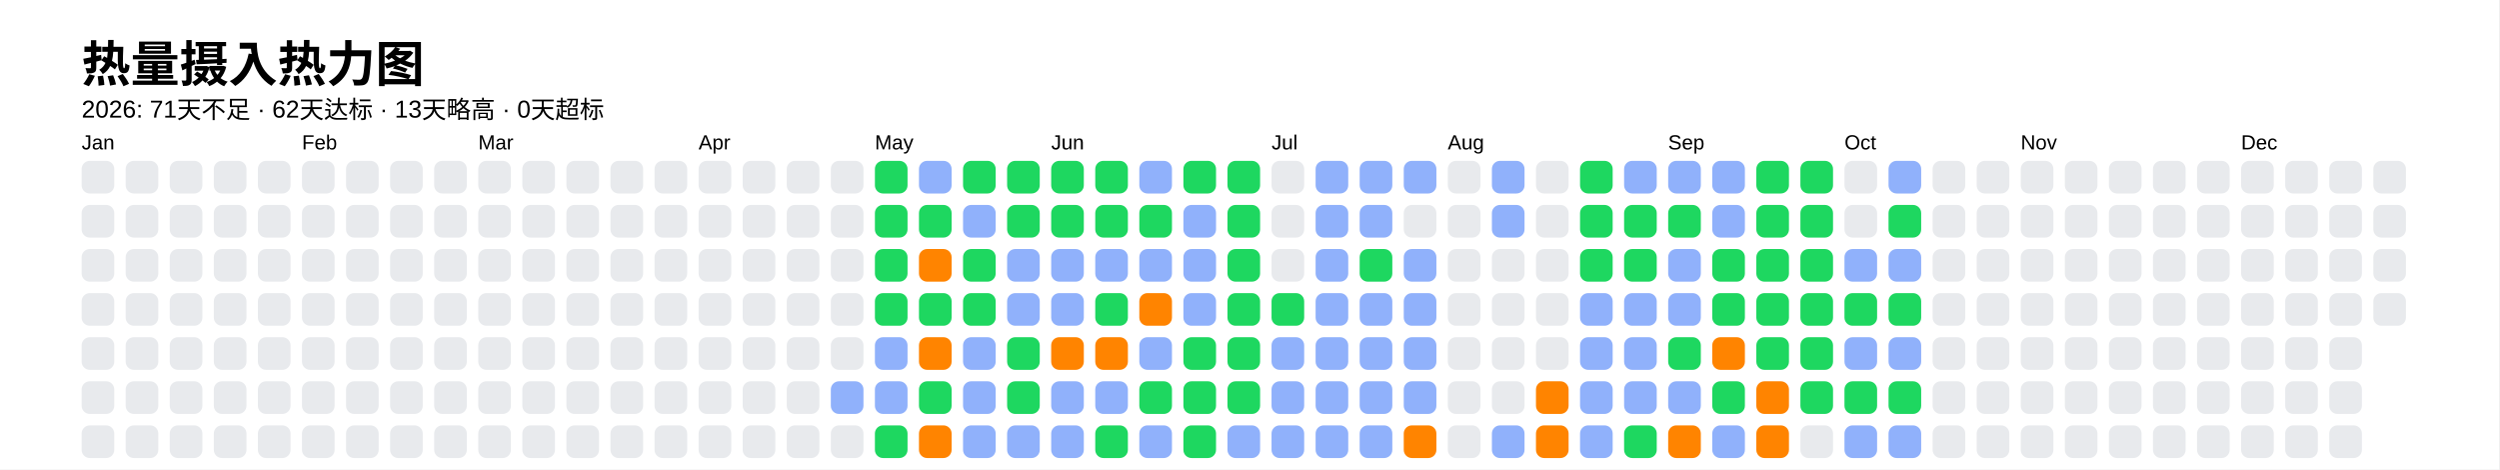
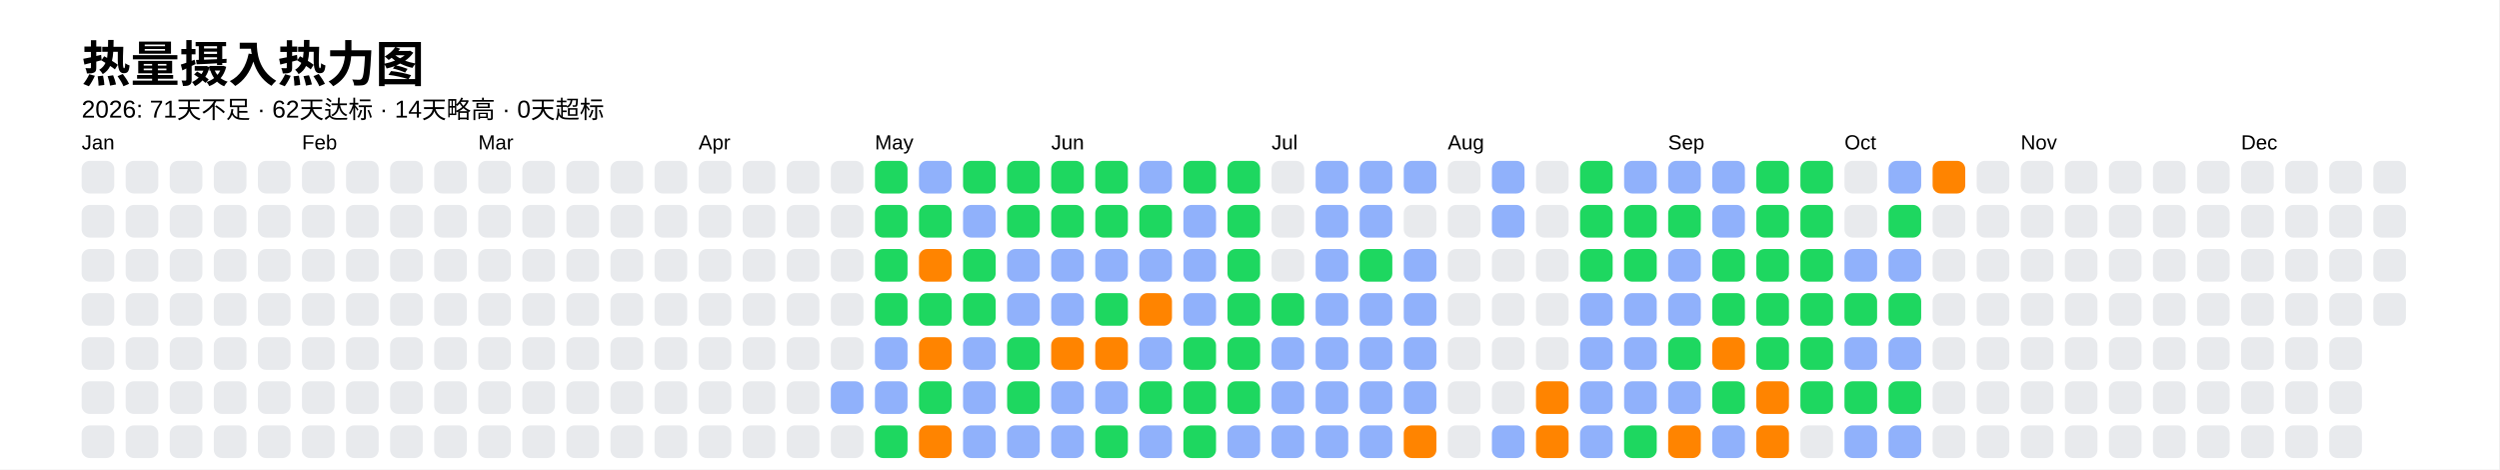
<svg xmlns="http://www.w3.org/2000/svg" style="background-color:white;" baseProfile="full" height="57.5mm" version="1.1" viewBox="0,0,306.2,57.5" width="306.2mm">
  <defs />
  <rect fill="#FFFFFF" height="57.5" width="306.2" x="0" y="0" />
  <text fill="#000000" style="font-size:6px; font-family:Arial; font-weight:bold;" x="10" y="10">热量摄入热力图</text>
-   <text fill="#000000" style="font-size:3px; font-family:Arial;" x="10" y="14.4">2026: 71天不足 · 62天达标 · 13天略高 · 0天超标</text>
+   <text fill="#000000" style="font-size:3px; font-family:Arial;" x="10" y="14.4">2026: 71天不足 · 62天达标 · 14天略高 · 0天超标</text>
  <text fill="#000000" style="font-size:2.5px; font-family:Arial" x="10" y="18.3">Jan</text>
  <rect fill="#E8EAED" height="4" rx="1" ry="1" width="4" x="10" y="19.7" />
  <rect fill="#E8EAED" height="4" rx="1" ry="1" width="4" x="10" y="25.1" />
  <rect fill="#E8EAED" height="4" rx="1" ry="1" width="4" x="10" y="30.5" />
  <rect fill="#E8EAED" height="4" rx="1" ry="1" width="4" x="10" y="35.9" />
  <rect fill="#E8EAED" height="4" rx="1" ry="1" width="4" x="10" y="41.3" />
  <rect fill="#E8EAED" height="4" rx="1" ry="1" width="4" x="10" y="46.7" />
  <rect fill="#E8EAED" height="4" rx="1" ry="1" width="4" x="10" y="52.1" />
  <rect fill="#E8EAED" height="4" rx="1" ry="1" width="4" x="15.4" y="19.7" />
  <rect fill="#E8EAED" height="4" rx="1" ry="1" width="4" x="15.4" y="25.1" />
  <rect fill="#E8EAED" height="4" rx="1" ry="1" width="4" x="15.4" y="30.5" />
  <rect fill="#E8EAED" height="4" rx="1" ry="1" width="4" x="15.4" y="35.9" />
  <rect fill="#E8EAED" height="4" rx="1" ry="1" width="4" x="15.4" y="41.3" />
  <rect fill="#E8EAED" height="4" rx="1" ry="1" width="4" x="15.4" y="46.7" />
  <rect fill="#E8EAED" height="4" rx="1" ry="1" width="4" x="15.4" y="52.1" />
  <rect fill="#E8EAED" height="4" rx="1" ry="1" width="4" x="20.8" y="19.7" />
  <rect fill="#E8EAED" height="4" rx="1" ry="1" width="4" x="20.8" y="25.1" />
  <rect fill="#E8EAED" height="4" rx="1" ry="1" width="4" x="20.8" y="30.5" />
  <rect fill="#E8EAED" height="4" rx="1" ry="1" width="4" x="20.8" y="35.9" />
  <rect fill="#E8EAED" height="4" rx="1" ry="1" width="4" x="20.8" y="41.3" />
  <rect fill="#E8EAED" height="4" rx="1" ry="1" width="4" x="20.8" y="46.7" />
  <rect fill="#E8EAED" height="4" rx="1" ry="1" width="4" x="20.8" y="52.1" />
  <rect fill="#E8EAED" height="4" rx="1" ry="1" width="4" x="26.2" y="19.7" />
  <rect fill="#E8EAED" height="4" rx="1" ry="1" width="4" x="26.2" y="25.1" />
  <rect fill="#E8EAED" height="4" rx="1" ry="1" width="4" x="26.2" y="30.5" />
  <rect fill="#E8EAED" height="4" rx="1" ry="1" width="4" x="26.2" y="35.9" />
  <rect fill="#E8EAED" height="4" rx="1" ry="1" width="4" x="26.2" y="41.3" />
  <rect fill="#E8EAED" height="4" rx="1" ry="1" width="4" x="26.2" y="46.7" />
  <rect fill="#E8EAED" height="4" rx="1" ry="1" width="4" x="26.2" y="52.1" />
  <rect fill="#E8EAED" height="4" rx="1" ry="1" width="4" x="31.6" y="19.7" />
  <rect fill="#E8EAED" height="4" rx="1" ry="1" width="4" x="31.6" y="25.1" />
  <rect fill="#E8EAED" height="4" rx="1" ry="1" width="4" x="31.6" y="30.5" />
  <rect fill="#E8EAED" height="4" rx="1" ry="1" width="4" x="31.6" y="35.9" />
  <rect fill="#E8EAED" height="4" rx="1" ry="1" width="4" x="31.6" y="41.3" />
  <rect fill="#E8EAED" height="4" rx="1" ry="1" width="4" x="31.6" y="46.7" />
  <rect fill="#E8EAED" height="4" rx="1" ry="1" width="4" x="31.6" y="52.1" />
  <text fill="#000000" style="font-size:2.5px; font-family:Arial" x="37.0" y="18.3">Feb</text>
  <rect fill="#E8EAED" height="4" rx="1" ry="1" width="4" x="37.0" y="19.7" />
  <rect fill="#E8EAED" height="4" rx="1" ry="1" width="4" x="37.0" y="25.1" />
  <rect fill="#E8EAED" height="4" rx="1" ry="1" width="4" x="37.0" y="30.5" />
  <rect fill="#E8EAED" height="4" rx="1" ry="1" width="4" x="37.0" y="35.9" />
  <rect fill="#E8EAED" height="4" rx="1" ry="1" width="4" x="37.0" y="41.3" />
  <rect fill="#E8EAED" height="4" rx="1" ry="1" width="4" x="37.0" y="46.7" />
  <rect fill="#E8EAED" height="4" rx="1" ry="1" width="4" x="37.0" y="52.1" />
  <rect fill="#E8EAED" height="4" rx="1" ry="1" width="4" x="42.4" y="19.7" />
  <rect fill="#E8EAED" height="4" rx="1" ry="1" width="4" x="42.4" y="25.1" />
  <rect fill="#E8EAED" height="4" rx="1" ry="1" width="4" x="42.4" y="30.5" />
  <rect fill="#E8EAED" height="4" rx="1" ry="1" width="4" x="42.4" y="35.9" />
  <rect fill="#E8EAED" height="4" rx="1" ry="1" width="4" x="42.4" y="41.3" />
  <rect fill="#E8EAED" height="4" rx="1" ry="1" width="4" x="42.4" y="46.7" />
  <rect fill="#E8EAED" height="4" rx="1" ry="1" width="4" x="42.4" y="52.1" />
  <rect fill="#E8EAED" height="4" rx="1" ry="1" width="4" x="47.8" y="19.7" />
  <rect fill="#E8EAED" height="4" rx="1" ry="1" width="4" x="47.8" y="25.1" />
  <rect fill="#E8EAED" height="4" rx="1" ry="1" width="4" x="47.8" y="30.5" />
  <rect fill="#E8EAED" height="4" rx="1" ry="1" width="4" x="47.8" y="35.9" />
  <rect fill="#E8EAED" height="4" rx="1" ry="1" width="4" x="47.8" y="41.3" />
  <rect fill="#E8EAED" height="4" rx="1" ry="1" width="4" x="47.8" y="46.7" />
  <rect fill="#E8EAED" height="4" rx="1" ry="1" width="4" x="47.8" y="52.1" />
  <rect fill="#E8EAED" height="4" rx="1" ry="1" width="4" x="53.2" y="19.7" />
  <rect fill="#E8EAED" height="4" rx="1" ry="1" width="4" x="53.2" y="25.1" />
  <rect fill="#E8EAED" height="4" rx="1" ry="1" width="4" x="53.2" y="30.5" />
  <rect fill="#E8EAED" height="4" rx="1" ry="1" width="4" x="53.2" y="35.9" />
  <rect fill="#E8EAED" height="4" rx="1" ry="1" width="4" x="53.2" y="41.3" />
  <rect fill="#E8EAED" height="4" rx="1" ry="1" width="4" x="53.2" y="46.7" />
  <rect fill="#E8EAED" height="4" rx="1" ry="1" width="4" x="53.2" y="52.1" />
  <text fill="#000000" style="font-size:2.5px; font-family:Arial" x="58.6" y="18.3">Mar</text>
  <rect fill="#E8EAED" height="4" rx="1" ry="1" width="4" x="58.6" y="19.7" />
  <rect fill="#E8EAED" height="4" rx="1" ry="1" width="4" x="58.6" y="25.1" />
  <rect fill="#E8EAED" height="4" rx="1" ry="1" width="4" x="58.6" y="30.5" />
  <rect fill="#E8EAED" height="4" rx="1" ry="1" width="4" x="58.6" y="35.9" />
  <rect fill="#E8EAED" height="4" rx="1" ry="1" width="4" x="58.6" y="41.3" />
  <rect fill="#E8EAED" height="4" rx="1" ry="1" width="4" x="58.6" y="46.7" />
  <rect fill="#E8EAED" height="4" rx="1" ry="1" width="4" x="58.6" y="52.1" />
  <rect fill="#E8EAED" height="4" rx="1" ry="1" width="4" x="64" y="19.7" />
  <rect fill="#E8EAED" height="4" rx="1" ry="1" width="4" x="64" y="25.1" />
  <rect fill="#E8EAED" height="4" rx="1" ry="1" width="4" x="64" y="30.5" />
  <rect fill="#E8EAED" height="4" rx="1" ry="1" width="4" x="64" y="35.9" />
  <rect fill="#E8EAED" height="4" rx="1" ry="1" width="4" x="64" y="41.3" />
  <rect fill="#E8EAED" height="4" rx="1" ry="1" width="4" x="64" y="46.7" />
  <rect fill="#E8EAED" height="4" rx="1" ry="1" width="4" x="64" y="52.1" />
  <rect fill="#E8EAED" height="4" rx="1" ry="1" width="4" x="69.4" y="19.7" />
  <rect fill="#E8EAED" height="4" rx="1" ry="1" width="4" x="69.4" y="25.1" />
  <rect fill="#E8EAED" height="4" rx="1" ry="1" width="4" x="69.4" y="30.5" />
  <rect fill="#E8EAED" height="4" rx="1" ry="1" width="4" x="69.4" y="35.9" />
  <rect fill="#E8EAED" height="4" rx="1" ry="1" width="4" x="69.4" y="41.3" />
  <rect fill="#E8EAED" height="4" rx="1" ry="1" width="4" x="69.4" y="46.7" />
  <rect fill="#E8EAED" height="4" rx="1" ry="1" width="4" x="69.4" y="52.1" />
  <rect fill="#E8EAED" height="4" rx="1" ry="1" width="4" x="74.8" y="19.7" />
  <rect fill="#E8EAED" height="4" rx="1" ry="1" width="4" x="74.8" y="25.1" />
  <rect fill="#E8EAED" height="4" rx="1" ry="1" width="4" x="74.8" y="30.5" />
  <rect fill="#E8EAED" height="4" rx="1" ry="1" width="4" x="74.8" y="35.9" />
  <rect fill="#E8EAED" height="4" rx="1" ry="1" width="4" x="74.8" y="41.3" />
  <rect fill="#E8EAED" height="4" rx="1" ry="1" width="4" x="74.8" y="46.7" />
  <rect fill="#E8EAED" height="4" rx="1" ry="1" width="4" x="74.8" y="52.1" />
  <rect fill="#E8EAED" height="4" rx="1" ry="1" width="4" x="80.2" y="19.7" />
  <rect fill="#E8EAED" height="4" rx="1" ry="1" width="4" x="80.2" y="25.1" />
  <rect fill="#E8EAED" height="4" rx="1" ry="1" width="4" x="80.2" y="30.5" />
  <rect fill="#E8EAED" height="4" rx="1" ry="1" width="4" x="80.2" y="35.9" />
  <rect fill="#E8EAED" height="4" rx="1" ry="1" width="4" x="80.2" y="41.3" />
  <rect fill="#E8EAED" height="4" rx="1" ry="1" width="4" x="80.2" y="46.7" />
  <rect fill="#E8EAED" height="4" rx="1" ry="1" width="4" x="80.2" y="52.1" />
  <text fill="#000000" style="font-size:2.5px; font-family:Arial" x="85.6" y="18.3">Apr</text>
  <rect fill="#E8EAED" height="4" rx="1" ry="1" width="4" x="85.6" y="19.7" />
  <rect fill="#E8EAED" height="4" rx="1" ry="1" width="4" x="85.6" y="25.1" />
  <rect fill="#E8EAED" height="4" rx="1" ry="1" width="4" x="85.6" y="30.5" />
  <rect fill="#E8EAED" height="4" rx="1" ry="1" width="4" x="85.6" y="35.9" />
  <rect fill="#E8EAED" height="4" rx="1" ry="1" width="4" x="85.6" y="41.3" />
  <rect fill="#E8EAED" height="4" rx="1" ry="1" width="4" x="85.6" y="46.7" />
  <rect fill="#E8EAED" height="4" rx="1" ry="1" width="4" x="85.6" y="52.1" />
  <rect fill="#E8EAED" height="4" rx="1" ry="1" width="4" x="91" y="19.7" />
  <rect fill="#E8EAED" height="4" rx="1" ry="1" width="4" x="91" y="25.1" />
  <rect fill="#E8EAED" height="4" rx="1" ry="1" width="4" x="91" y="30.5" />
  <rect fill="#E8EAED" height="4" rx="1" ry="1" width="4" x="91" y="35.9" />
  <rect fill="#E8EAED" height="4" rx="1" ry="1" width="4" x="91" y="41.3" />
  <rect fill="#E8EAED" height="4" rx="1" ry="1" width="4" x="91" y="46.7" />
  <rect fill="#E8EAED" height="4" rx="1" ry="1" width="4" x="91" y="52.1" />
  <rect fill="#E8EAED" height="4" rx="1" ry="1" width="4" x="96.4" y="19.7" />
  <rect fill="#E8EAED" height="4" rx="1" ry="1" width="4" x="96.4" y="25.1" />
  <rect fill="#E8EAED" height="4" rx="1" ry="1" width="4" x="96.4" y="30.5" />
  <rect fill="#E8EAED" height="4" rx="1" ry="1" width="4" x="96.4" y="35.9" />
  <rect fill="#E8EAED" height="4" rx="1" ry="1" width="4" x="96.4" y="41.3" />
  <rect fill="#E8EAED" height="4" rx="1" ry="1" width="4" x="96.4" y="46.7" />
  <rect fill="#E8EAED" height="4" rx="1" ry="1" width="4" x="96.4" y="52.1" />
  <rect fill="#E8EAED" height="4" rx="1" ry="1" width="4" x="101.8" y="19.7" />
  <rect fill="#E8EAED" height="4" rx="1" ry="1" width="4" x="101.8" y="25.1" />
  <rect fill="#E8EAED" height="4" rx="1" ry="1" width="4" x="101.8" y="30.5" />
  <rect fill="#E8EAED" height="4" rx="1" ry="1" width="4" x="101.8" y="35.9" />
  <rect fill="#E8EAED" height="4" rx="1" ry="1" width="4" x="101.8" y="41.3" />
  <rect fill="#90b1fb" height="4" rx="1" ry="1" width="4" x="101.8" y="46.7" />
  <rect fill="#E8EAED" height="4" rx="1" ry="1" width="4" x="101.8" y="52.1" />
  <text fill="#000000" style="font-size:2.5px; font-family:Arial" x="107.2" y="18.3">May</text>
  <rect fill="#1ed760" height="4" rx="1" ry="1" width="4" x="107.2" y="19.7" />
  <rect fill="#1ed760" height="4" rx="1" ry="1" width="4" x="107.2" y="25.1" />
  <rect fill="#1ed760" height="4" rx="1" ry="1" width="4" x="107.2" y="30.5" />
  <rect fill="#1ed760" height="4" rx="1" ry="1" width="4" x="107.2" y="35.9" />
  <rect fill="#90b1fb" height="4" rx="1" ry="1" width="4" x="107.2" y="41.3" />
  <rect fill="#90b1fb" height="4" rx="1" ry="1" width="4" x="107.2" y="46.7" />
  <rect fill="#1ed760" height="4" rx="1" ry="1" width="4" x="107.2" y="52.1" />
  <rect fill="#90b1fb" height="4" rx="1" ry="1" width="4" x="112.6" y="19.7" />
  <rect fill="#1ed760" height="4" rx="1" ry="1" width="4" x="112.6" y="25.1" />
  <rect fill="#ff8400" height="4" rx="1" ry="1" width="4" x="112.6" y="30.5" />
  <rect fill="#1ed760" height="4" rx="1" ry="1" width="4" x="112.6" y="35.9" />
  <rect fill="#ff8400" height="4" rx="1" ry="1" width="4" x="112.6" y="41.3" />
  <rect fill="#1ed760" height="4" rx="1" ry="1" width="4" x="112.6" y="46.7" />
  <rect fill="#ff8400" height="4" rx="1" ry="1" width="4" x="112.6" y="52.1" />
  <rect fill="#1ed760" height="4" rx="1" ry="1" width="4" x="118" y="19.7" />
  <rect fill="#90b1fb" height="4" rx="1" ry="1" width="4" x="118" y="25.1" />
  <rect fill="#1ed760" height="4" rx="1" ry="1" width="4" x="118" y="30.5" />
  <rect fill="#1ed760" height="4" rx="1" ry="1" width="4" x="118" y="35.9" />
  <rect fill="#90b1fb" height="4" rx="1" ry="1" width="4" x="118" y="41.3" />
  <rect fill="#90b1fb" height="4" rx="1" ry="1" width="4" x="118" y="46.7" />
  <rect fill="#90b1fb" height="4" rx="1" ry="1" width="4" x="118" y="52.1" />
  <rect fill="#1ed760" height="4" rx="1" ry="1" width="4" x="123.4" y="19.7" />
  <rect fill="#1ed760" height="4" rx="1" ry="1" width="4" x="123.4" y="25.1" />
  <rect fill="#90b1fb" height="4" rx="1" ry="1" width="4" x="123.4" y="30.5" />
  <rect fill="#90b1fb" height="4" rx="1" ry="1" width="4" x="123.4" y="35.9" />
  <rect fill="#1ed760" height="4" rx="1" ry="1" width="4" x="123.4" y="41.3" />
  <rect fill="#1ed760" height="4" rx="1" ry="1" width="4" x="123.4" y="46.7" />
  <rect fill="#90b1fb" height="4" rx="1" ry="1" width="4" x="123.4" y="52.1" />
  <text fill="#000000" style="font-size:2.5px; font-family:Arial" x="128.8" y="18.3">Jun</text>
  <rect fill="#1ed760" height="4" rx="1" ry="1" width="4" x="128.8" y="19.7" />
  <rect fill="#1ed760" height="4" rx="1" ry="1" width="4" x="128.8" y="25.1" />
  <rect fill="#90b1fb" height="4" rx="1" ry="1" width="4" x="128.8" y="30.5" />
  <rect fill="#90b1fb" height="4" rx="1" ry="1" width="4" x="128.8" y="35.9" />
  <rect fill="#ff8400" height="4" rx="1" ry="1" width="4" x="128.8" y="41.3" />
  <rect fill="#90b1fb" height="4" rx="1" ry="1" width="4" x="128.8" y="46.7" />
  <rect fill="#90b1fb" height="4" rx="1" ry="1" width="4" x="128.8" y="52.1" />
  <rect fill="#1ed760" height="4" rx="1" ry="1" width="4" x="134.2" y="19.7" />
  <rect fill="#1ed760" height="4" rx="1" ry="1" width="4" x="134.2" y="25.1" />
  <rect fill="#90b1fb" height="4" rx="1" ry="1" width="4" x="134.2" y="30.5" />
  <rect fill="#1ed760" height="4" rx="1" ry="1" width="4" x="134.2" y="35.9" />
  <rect fill="#ff8400" height="4" rx="1" ry="1" width="4" x="134.2" y="41.3" />
  <rect fill="#90b1fb" height="4" rx="1" ry="1" width="4" x="134.2" y="46.7" />
  <rect fill="#1ed760" height="4" rx="1" ry="1" width="4" x="134.2" y="52.1" />
  <rect fill="#90b1fb" height="4" rx="1" ry="1" width="4" x="139.6" y="19.7" />
  <rect fill="#1ed760" height="4" rx="1" ry="1" width="4" x="139.6" y="25.1" />
  <rect fill="#90b1fb" height="4" rx="1" ry="1" width="4" x="139.6" y="30.5" />
  <rect fill="#ff8400" height="4" rx="1" ry="1" width="4" x="139.6" y="35.9" />
  <rect fill="#90b1fb" height="4" rx="1" ry="1" width="4" x="139.6" y="41.3" />
  <rect fill="#1ed760" height="4" rx="1" ry="1" width="4" x="139.6" y="46.7" />
  <rect fill="#90b1fb" height="4" rx="1" ry="1" width="4" x="139.6" y="52.1" />
  <rect fill="#1ed760" height="4" rx="1" ry="1" width="4" x="145" y="19.7" />
  <rect fill="#90b1fb" height="4" rx="1" ry="1" width="4" x="145" y="25.1" />
  <rect fill="#90b1fb" height="4" rx="1" ry="1" width="4" x="145" y="30.5" />
  <rect fill="#90b1fb" height="4" rx="1" ry="1" width="4" x="145" y="35.9" />
  <rect fill="#1ed760" height="4" rx="1" ry="1" width="4" x="145" y="41.3" />
  <rect fill="#1ed760" height="4" rx="1" ry="1" width="4" x="145" y="46.7" />
  <rect fill="#1ed760" height="4" rx="1" ry="1" width="4" x="145" y="52.1" />
  <rect fill="#1ed760" height="4" rx="1" ry="1" width="4" x="150.4" y="19.7" />
  <rect fill="#1ed760" height="4" rx="1" ry="1" width="4" x="150.4" y="25.1" />
  <rect fill="#1ed760" height="4" rx="1" ry="1" width="4" x="150.4" y="30.5" />
  <rect fill="#1ed760" height="4" rx="1" ry="1" width="4" x="150.4" y="35.9" />
  <rect fill="#1ed760" height="4" rx="1" ry="1" width="4" x="150.4" y="41.3" />
  <rect fill="#1ed760" height="4" rx="1" ry="1" width="4" x="150.4" y="46.7" />
  <rect fill="#90b1fb" height="4" rx="1" ry="1" width="4" x="150.4" y="52.1" />
  <text fill="#000000" style="font-size:2.5px; font-family:Arial" x="155.8" y="18.3">Jul</text>
  <rect fill="#E8EAED" height="4" rx="1" ry="1" width="4" x="155.8" y="19.7" />
  <rect fill="#E8EAED" height="4" rx="1" ry="1" width="4" x="155.8" y="25.1" />
  <rect fill="#E8EAED" height="4" rx="1" ry="1" width="4" x="155.8" y="30.5" />
  <rect fill="#1ed760" height="4" rx="1" ry="1" width="4" x="155.8" y="35.9" />
  <rect fill="#90b1fb" height="4" rx="1" ry="1" width="4" x="155.8" y="41.3" />
  <rect fill="#90b1fb" height="4" rx="1" ry="1" width="4" x="155.8" y="46.7" />
  <rect fill="#90b1fb" height="4" rx="1" ry="1" width="4" x="155.8" y="52.1" />
  <rect fill="#90b1fb" height="4" rx="1" ry="1" width="4" x="161.2" y="19.7" />
  <rect fill="#90b1fb" height="4" rx="1" ry="1" width="4" x="161.2" y="25.1" />
  <rect fill="#90b1fb" height="4" rx="1" ry="1" width="4" x="161.2" y="30.5" />
  <rect fill="#90b1fb" height="4" rx="1" ry="1" width="4" x="161.2" y="35.9" />
  <rect fill="#90b1fb" height="4" rx="1" ry="1" width="4" x="161.2" y="41.3" />
  <rect fill="#90b1fb" height="4" rx="1" ry="1" width="4" x="161.2" y="46.7" />
  <rect fill="#90b1fb" height="4" rx="1" ry="1" width="4" x="161.2" y="52.1" />
  <rect fill="#90b1fb" height="4" rx="1" ry="1" width="4" x="166.6" y="19.7" />
  <rect fill="#90b1fb" height="4" rx="1" ry="1" width="4" x="166.6" y="25.1" />
  <rect fill="#1ed760" height="4" rx="1" ry="1" width="4" x="166.6" y="30.5" />
  <rect fill="#90b1fb" height="4" rx="1" ry="1" width="4" x="166.6" y="35.9" />
  <rect fill="#90b1fb" height="4" rx="1" ry="1" width="4" x="166.6" y="41.3" />
  <rect fill="#90b1fb" height="4" rx="1" ry="1" width="4" x="166.6" y="46.7" />
  <rect fill="#90b1fb" height="4" rx="1" ry="1" width="4" x="166.6" y="52.1" />
  <rect fill="#90b1fb" height="4" rx="1" ry="1" width="4" x="172" y="19.7" />
  <rect fill="#E8EAED" height="4" rx="1" ry="1" width="4" x="172" y="25.1" />
  <rect fill="#90b1fb" height="4" rx="1" ry="1" width="4" x="172" y="30.5" />
  <rect fill="#90b1fb" height="4" rx="1" ry="1" width="4" x="172" y="35.9" />
  <rect fill="#90b1fb" height="4" rx="1" ry="1" width="4" x="172" y="41.3" />
  <rect fill="#90b1fb" height="4" rx="1" ry="1" width="4" x="172" y="46.7" />
  <rect fill="#ff8400" height="4" rx="1" ry="1" width="4" x="172" y="52.1" />
  <text fill="#000000" style="font-size:2.5px; font-family:Arial" x="177.4" y="18.3">Aug</text>
  <rect fill="#E8EAED" height="4" rx="1" ry="1" width="4" x="177.4" y="19.7" />
  <rect fill="#E8EAED" height="4" rx="1" ry="1" width="4" x="177.4" y="25.1" />
  <rect fill="#E8EAED" height="4" rx="1" ry="1" width="4" x="177.4" y="30.5" />
  <rect fill="#E8EAED" height="4" rx="1" ry="1" width="4" x="177.4" y="35.9" />
  <rect fill="#E8EAED" height="4" rx="1" ry="1" width="4" x="177.4" y="41.3" />
  <rect fill="#E8EAED" height="4" rx="1" ry="1" width="4" x="177.4" y="46.7" />
  <rect fill="#E8EAED" height="4" rx="1" ry="1" width="4" x="177.4" y="52.1" />
  <rect fill="#90b1fb" height="4" rx="1" ry="1" width="4" x="182.8" y="19.7" />
  <rect fill="#90b1fb" height="4" rx="1" ry="1" width="4" x="182.8" y="25.1" />
  <rect fill="#E8EAED" height="4" rx="1" ry="1" width="4" x="182.8" y="30.5" />
  <rect fill="#E8EAED" height="4" rx="1" ry="1" width="4" x="182.8" y="35.9" />
  <rect fill="#E8EAED" height="4" rx="1" ry="1" width="4" x="182.8" y="41.3" />
  <rect fill="#E8EAED" height="4" rx="1" ry="1" width="4" x="182.8" y="46.7" />
  <rect fill="#90b1fb" height="4" rx="1" ry="1" width="4" x="182.8" y="52.1" />
  <rect fill="#E8EAED" height="4" rx="1" ry="1" width="4" x="188.2" y="19.7" />
  <rect fill="#E8EAED" height="4" rx="1" ry="1" width="4" x="188.2" y="25.1" />
  <rect fill="#E8EAED" height="4" rx="1" ry="1" width="4" x="188.2" y="30.5" />
  <rect fill="#E8EAED" height="4" rx="1" ry="1" width="4" x="188.2" y="35.9" />
  <rect fill="#E8EAED" height="4" rx="1" ry="1" width="4" x="188.2" y="41.3" />
  <rect fill="#ff8400" height="4" rx="1" ry="1" width="4" x="188.2" y="46.7" />
  <rect fill="#ff8400" height="4" rx="1" ry="1" width="4" x="188.2" y="52.1" />
  <rect fill="#1ed760" height="4" rx="1" ry="1" width="4" x="193.6" y="19.7" />
  <rect fill="#1ed760" height="4" rx="1" ry="1" width="4" x="193.6" y="25.1" />
  <rect fill="#1ed760" height="4" rx="1" ry="1" width="4" x="193.6" y="30.5" />
  <rect fill="#90b1fb" height="4" rx="1" ry="1" width="4" x="193.6" y="35.9" />
  <rect fill="#90b1fb" height="4" rx="1" ry="1" width="4" x="193.6" y="41.3" />
  <rect fill="#90b1fb" height="4" rx="1" ry="1" width="4" x="193.6" y="46.7" />
  <rect fill="#90b1fb" height="4" rx="1" ry="1" width="4" x="193.6" y="52.1" />
  <rect fill="#90b1fb" height="4" rx="1" ry="1" width="4" x="199" y="19.7" />
  <rect fill="#1ed760" height="4" rx="1" ry="1" width="4" x="199" y="25.1" />
  <rect fill="#1ed760" height="4" rx="1" ry="1" width="4" x="199" y="30.5" />
  <rect fill="#90b1fb" height="4" rx="1" ry="1" width="4" x="199" y="35.9" />
  <rect fill="#90b1fb" height="4" rx="1" ry="1" width="4" x="199" y="41.3" />
  <rect fill="#90b1fb" height="4" rx="1" ry="1" width="4" x="199" y="46.7" />
  <rect fill="#1ed760" height="4" rx="1" ry="1" width="4" x="199" y="52.1" />
  <text fill="#000000" style="font-size:2.5px; font-family:Arial" x="204.4" y="18.3">Sep</text>
  <rect fill="#90b1fb" height="4" rx="1" ry="1" width="4" x="204.4" y="19.7" />
  <rect fill="#1ed760" height="4" rx="1" ry="1" width="4" x="204.4" y="25.1" />
  <rect fill="#90b1fb" height="4" rx="1" ry="1" width="4" x="204.4" y="30.5" />
  <rect fill="#90b1fb" height="4" rx="1" ry="1" width="4" x="204.4" y="35.9" />
  <rect fill="#1ed760" height="4" rx="1" ry="1" width="4" x="204.4" y="41.3" />
  <rect fill="#90b1fb" height="4" rx="1" ry="1" width="4" x="204.4" y="46.7" />
  <rect fill="#ff8400" height="4" rx="1" ry="1" width="4" x="204.4" y="52.1" />
  <rect fill="#90b1fb" height="4" rx="1" ry="1" width="4" x="209.8" y="19.7" />
  <rect fill="#90b1fb" height="4" rx="1" ry="1" width="4" x="209.8" y="25.1" />
  <rect fill="#1ed760" height="4" rx="1" ry="1" width="4" x="209.8" y="30.5" />
  <rect fill="#1ed760" height="4" rx="1" ry="1" width="4" x="209.8" y="35.9" />
  <rect fill="#ff8400" height="4" rx="1" ry="1" width="4" x="209.8" y="41.3" />
  <rect fill="#1ed760" height="4" rx="1" ry="1" width="4" x="209.8" y="46.7" />
  <rect fill="#90b1fb" height="4" rx="1" ry="1" width="4" x="209.8" y="52.1" />
  <rect fill="#1ed760" height="4" rx="1" ry="1" width="4" x="215.2" y="19.7" />
  <rect fill="#1ed760" height="4" rx="1" ry="1" width="4" x="215.2" y="25.1" />
  <rect fill="#1ed760" height="4" rx="1" ry="1" width="4" x="215.2" y="30.5" />
  <rect fill="#1ed760" height="4" rx="1" ry="1" width="4" x="215.2" y="35.9" />
  <rect fill="#1ed760" height="4" rx="1" ry="1" width="4" x="215.2" y="41.3" />
  <rect fill="#ff8400" height="4" rx="1" ry="1" width="4" x="215.2" y="46.7" />
  <rect fill="#ff8400" height="4" rx="1" ry="1" width="4" x="215.2" y="52.1" />
  <rect fill="#1ed760" height="4" rx="1" ry="1" width="4" x="220.6" y="19.7" />
  <rect fill="#1ed760" height="4" rx="1" ry="1" width="4" x="220.6" y="25.1" />
  <rect fill="#1ed760" height="4" rx="1" ry="1" width="4" x="220.6" y="30.5" />
  <rect fill="#1ed760" height="4" rx="1" ry="1" width="4" x="220.6" y="35.9" />
  <rect fill="#1ed760" height="4" rx="1" ry="1" width="4" x="220.6" y="41.3" />
  <rect fill="#1ed760" height="4" rx="1" ry="1" width="4" x="220.6" y="46.7" />
  <rect fill="#E8EAED" height="4" rx="1" ry="1" width="4" x="220.6" y="52.1" />
  <text fill="#000000" style="font-size:2.5px; font-family:Arial" x="226" y="18.3">Oct</text>
  <rect fill="#E8EAED" height="4" rx="1" ry="1" width="4" x="226" y="19.7" />
  <rect fill="#E8EAED" height="4" rx="1" ry="1" width="4" x="226" y="25.1" />
  <rect fill="#90b1fb" height="4" rx="1" ry="1" width="4" x="226" y="30.5" />
  <rect fill="#1ed760" height="4" rx="1" ry="1" width="4" x="226" y="35.9" />
  <rect fill="#90b1fb" height="4" rx="1" ry="1" width="4" x="226" y="41.3" />
  <rect fill="#1ed760" height="4" rx="1" ry="1" width="4" x="226" y="46.7" />
  <rect fill="#90b1fb" height="4" rx="1" ry="1" width="4" x="226" y="52.1" />
  <rect fill="#90b1fb" height="4" rx="1" ry="1" width="4" x="231.4" y="19.7" />
  <rect fill="#1ed760" height="4" rx="1" ry="1" width="4" x="231.4" y="25.1" />
  <rect fill="#90b1fb" height="4" rx="1" ry="1" width="4" x="231.4" y="30.5" />
  <rect fill="#1ed760" height="4" rx="1" ry="1" width="4" x="231.4" y="35.9" />
  <rect fill="#90b1fb" height="4" rx="1" ry="1" width="4" x="231.4" y="41.3" />
  <rect fill="#1ed760" height="4" rx="1" ry="1" width="4" x="231.4" y="46.7" />
  <rect fill="#90b1fb" height="4" rx="1" ry="1" width="4" x="231.4" y="52.1" />
-   <rect fill="#E8EAED" height="4" rx="1" ry="1" width="4" x="236.8" y="19.7" />
+   <rect fill="#ff8400" height="4" rx="1" ry="1" width="4" x="236.8" y="19.7" />
  <rect fill="#E8EAED" height="4" rx="1" ry="1" width="4" x="236.8" y="25.1" />
  <rect fill="#E8EAED" height="4" rx="1" ry="1" width="4" x="236.8" y="30.5" />
  <rect fill="#E8EAED" height="4" rx="1" ry="1" width="4" x="236.8" y="35.9" />
  <rect fill="#E8EAED" height="4" rx="1" ry="1" width="4" x="236.8" y="41.3" />
  <rect fill="#E8EAED" height="4" rx="1" ry="1" width="4" x="236.8" y="46.7" />
  <rect fill="#E8EAED" height="4" rx="1" ry="1" width="4" x="236.8" y="52.1" />
  <rect fill="#E8EAED" height="4" rx="1" ry="1" width="4" x="242.2" y="19.7" />
  <rect fill="#E8EAED" height="4" rx="1" ry="1" width="4" x="242.2" y="25.1" />
  <rect fill="#E8EAED" height="4" rx="1" ry="1" width="4" x="242.2" y="30.5" />
  <rect fill="#E8EAED" height="4" rx="1" ry="1" width="4" x="242.2" y="35.9" />
  <rect fill="#E8EAED" height="4" rx="1" ry="1" width="4" x="242.2" y="41.3" />
  <rect fill="#E8EAED" height="4" rx="1" ry="1" width="4" x="242.2" y="46.7" />
  <rect fill="#E8EAED" height="4" rx="1" ry="1" width="4" x="242.2" y="52.1" />
  <text fill="#000000" style="font-size:2.5px; font-family:Arial" x="247.6" y="18.3">Nov</text>
  <rect fill="#E8EAED" height="4" rx="1" ry="1" width="4" x="247.6" y="19.7" />
  <rect fill="#E8EAED" height="4" rx="1" ry="1" width="4" x="247.6" y="25.1" />
  <rect fill="#E8EAED" height="4" rx="1" ry="1" width="4" x="247.6" y="30.5" />
  <rect fill="#E8EAED" height="4" rx="1" ry="1" width="4" x="247.6" y="35.9" />
  <rect fill="#E8EAED" height="4" rx="1" ry="1" width="4" x="247.6" y="41.3" />
  <rect fill="#E8EAED" height="4" rx="1" ry="1" width="4" x="247.6" y="46.7" />
  <rect fill="#E8EAED" height="4" rx="1" ry="1" width="4" x="247.6" y="52.1" />
  <rect fill="#E8EAED" height="4" rx="1" ry="1" width="4" x="253" y="19.7" />
  <rect fill="#E8EAED" height="4" rx="1" ry="1" width="4" x="253" y="25.1" />
  <rect fill="#E8EAED" height="4" rx="1" ry="1" width="4" x="253" y="30.5" />
  <rect fill="#E8EAED" height="4" rx="1" ry="1" width="4" x="253" y="35.9" />
  <rect fill="#E8EAED" height="4" rx="1" ry="1" width="4" x="253" y="41.3" />
  <rect fill="#E8EAED" height="4" rx="1" ry="1" width="4" x="253" y="46.7" />
  <rect fill="#E8EAED" height="4" rx="1" ry="1" width="4" x="253" y="52.1" />
  <rect fill="#E8EAED" height="4" rx="1" ry="1" width="4" x="258.4" y="19.7" />
  <rect fill="#E8EAED" height="4" rx="1" ry="1" width="4" x="258.4" y="25.1" />
  <rect fill="#E8EAED" height="4" rx="1" ry="1" width="4" x="258.4" y="30.5" />
  <rect fill="#E8EAED" height="4" rx="1" ry="1" width="4" x="258.4" y="35.9" />
  <rect fill="#E8EAED" height="4" rx="1" ry="1" width="4" x="258.4" y="41.3" />
  <rect fill="#E8EAED" height="4" rx="1" ry="1" width="4" x="258.4" y="46.7" />
  <rect fill="#E8EAED" height="4" rx="1" ry="1" width="4" x="258.4" y="52.1" />
  <rect fill="#E8EAED" height="4" rx="1" ry="1" width="4" x="263.8" y="19.7" />
  <rect fill="#E8EAED" height="4" rx="1" ry="1" width="4" x="263.8" y="25.1" />
  <rect fill="#E8EAED" height="4" rx="1" ry="1" width="4" x="263.8" y="30.5" />
  <rect fill="#E8EAED" height="4" rx="1" ry="1" width="4" x="263.8" y="35.9" />
  <rect fill="#E8EAED" height="4" rx="1" ry="1" width="4" x="263.8" y="41.3" />
  <rect fill="#E8EAED" height="4" rx="1" ry="1" width="4" x="263.8" y="46.7" />
  <rect fill="#E8EAED" height="4" rx="1" ry="1" width="4" x="263.8" y="52.1" />
  <rect fill="#E8EAED" height="4" rx="1" ry="1" width="4" x="269.2" y="19.7" />
  <rect fill="#E8EAED" height="4" rx="1" ry="1" width="4" x="269.2" y="25.1" />
  <rect fill="#E8EAED" height="4" rx="1" ry="1" width="4" x="269.2" y="30.5" />
  <rect fill="#E8EAED" height="4" rx="1" ry="1" width="4" x="269.2" y="35.9" />
  <rect fill="#E8EAED" height="4" rx="1" ry="1" width="4" x="269.2" y="41.3" />
  <rect fill="#E8EAED" height="4" rx="1" ry="1" width="4" x="269.2" y="46.7" />
  <rect fill="#E8EAED" height="4" rx="1" ry="1" width="4" x="269.2" y="52.1" />
  <text fill="#000000" style="font-size:2.5px; font-family:Arial" x="274.6" y="18.3">Dec</text>
  <rect fill="#E8EAED" height="4" rx="1" ry="1" width="4" x="274.6" y="19.7" />
  <rect fill="#E8EAED" height="4" rx="1" ry="1" width="4" x="274.6" y="25.1" />
  <rect fill="#E8EAED" height="4" rx="1" ry="1" width="4" x="274.6" y="30.5" />
  <rect fill="#E8EAED" height="4" rx="1" ry="1" width="4" x="274.6" y="35.9" />
  <rect fill="#E8EAED" height="4" rx="1" ry="1" width="4" x="274.6" y="41.3" />
  <rect fill="#E8EAED" height="4" rx="1" ry="1" width="4" x="274.6" y="46.7" />
  <rect fill="#E8EAED" height="4" rx="1" ry="1" width="4" x="274.6" y="52.1" />
  <rect fill="#E8EAED" height="4" rx="1" ry="1" width="4" x="280" y="19.7" />
  <rect fill="#E8EAED" height="4" rx="1" ry="1" width="4" x="280" y="25.1" />
  <rect fill="#E8EAED" height="4" rx="1" ry="1" width="4" x="280" y="30.5" />
  <rect fill="#E8EAED" height="4" rx="1" ry="1" width="4" x="280" y="35.9" />
  <rect fill="#E8EAED" height="4" rx="1" ry="1" width="4" x="280" y="41.3" />
  <rect fill="#E8EAED" height="4" rx="1" ry="1" width="4" x="280" y="46.7" />
  <rect fill="#E8EAED" height="4" rx="1" ry="1" width="4" x="280" y="52.1" />
  <rect fill="#E8EAED" height="4" rx="1" ry="1" width="4" x="285.4" y="19.7" />
  <rect fill="#E8EAED" height="4" rx="1" ry="1" width="4" x="285.4" y="25.1" />
  <rect fill="#E8EAED" height="4" rx="1" ry="1" width="4" x="285.4" y="30.5" />
  <rect fill="#E8EAED" height="4" rx="1" ry="1" width="4" x="285.4" y="35.9" />
  <rect fill="#E8EAED" height="4" rx="1" ry="1" width="4" x="285.4" y="41.3" />
  <rect fill="#E8EAED" height="4" rx="1" ry="1" width="4" x="285.4" y="46.7" />
  <rect fill="#E8EAED" height="4" rx="1" ry="1" width="4" x="285.4" y="52.1" />
  <rect fill="#E8EAED" height="4" rx="1" ry="1" width="4" x="290.8" y="19.7" />
  <rect fill="#E8EAED" height="4" rx="1" ry="1" width="4" x="290.8" y="25.1" />
  <rect fill="#E8EAED" height="4" rx="1" ry="1" width="4" x="290.8" y="30.5" />
  <rect fill="#E8EAED" height="4" rx="1" ry="1" width="4" x="290.8" y="35.9" />
</svg>
